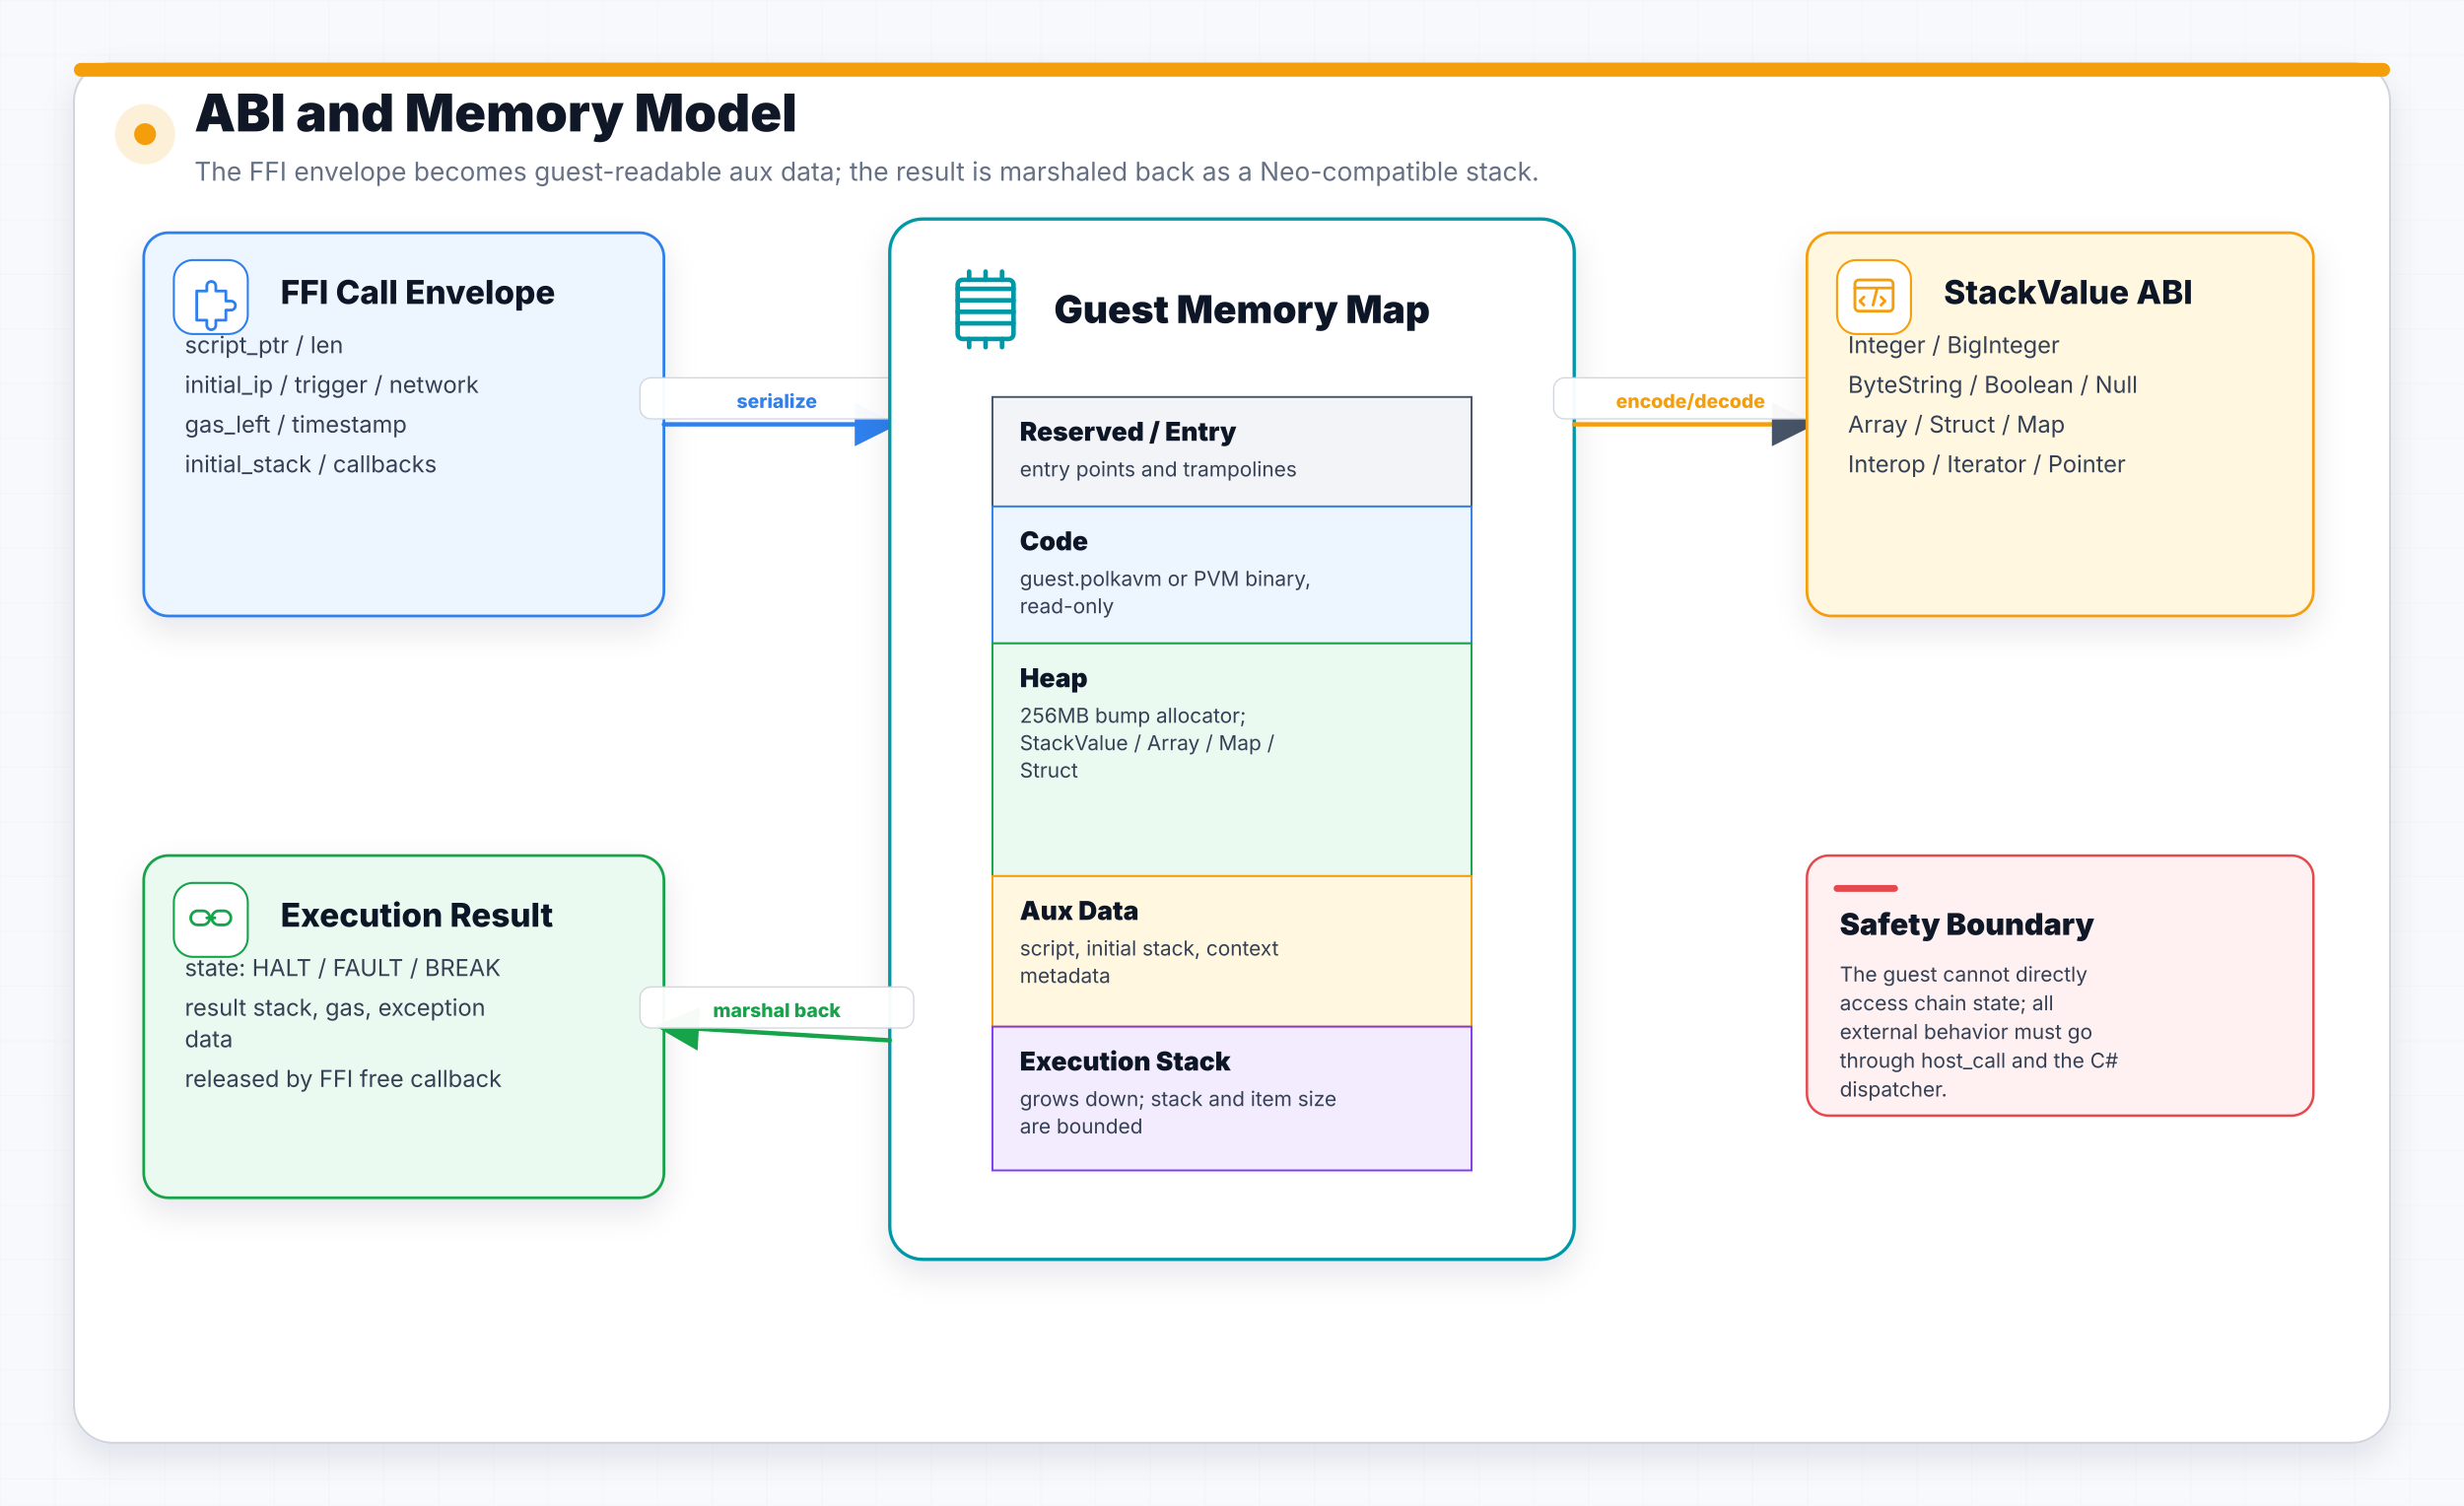
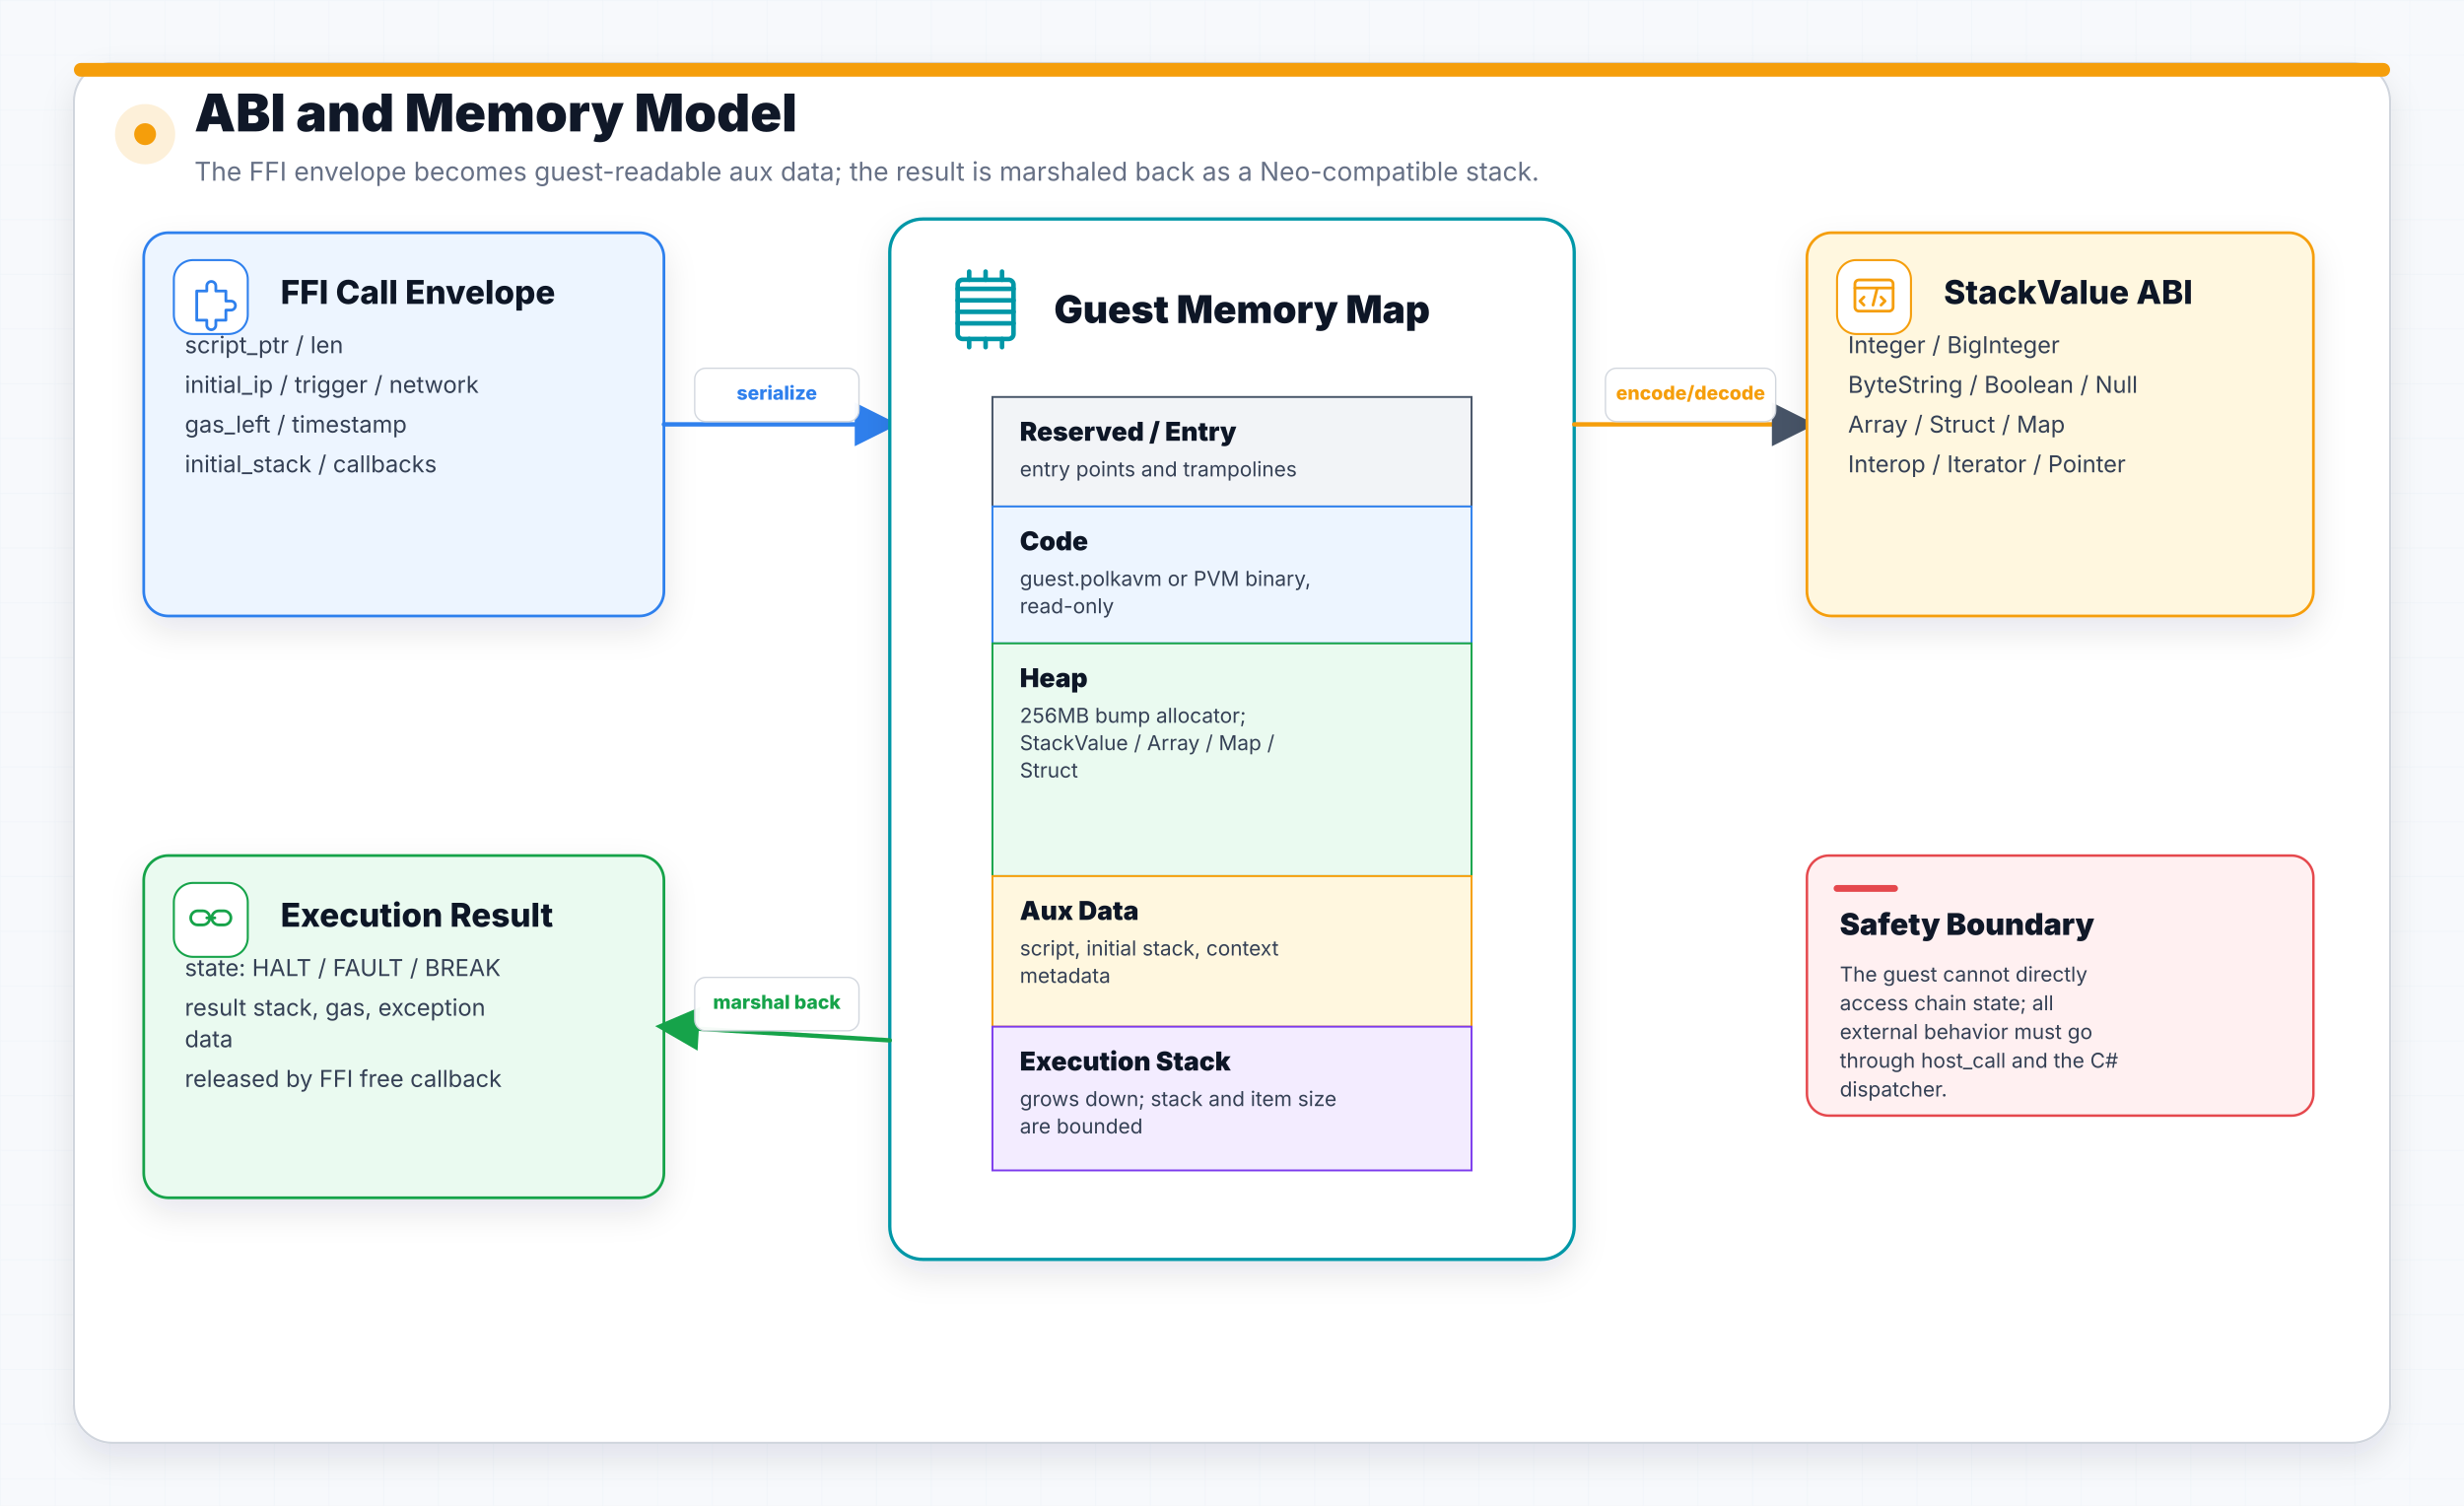
<svg xmlns="http://www.w3.org/2000/svg" width="1800" height="1100" viewBox="0 0 1800 1100" role="img" aria-label="ABI and Memory Model">
  <defs>
    <pattern id="grid" width="40" height="40" patternUnits="userSpaceOnUse">
      <path d="M 40 0 L 0 0 0 40" fill="none" stroke="#e6edf5" stroke-width="1" />
    </pattern>
    <marker id="arrow-slate" markerWidth="14" markerHeight="14" refX="10" refY="7" orient="auto" markerUnits="strokeWidth">
      <path d="M2,2 L12,7 L2,12 z" fill="#475467" />
    </marker>
    <marker id="arrow-green" markerWidth="14" markerHeight="14" refX="10" refY="7" orient="auto" markerUnits="strokeWidth">
      <path d="M2,2 L12,7 L2,12 z" fill="#16a34a" />
    </marker>
    <marker id="arrow-blue" markerWidth="14" markerHeight="14" refX="10" refY="7" orient="auto" markerUnits="strokeWidth">
      <path d="M2,2 L12,7 L2,12 z" fill="#2f80ed" />
    </marker>
    <marker id="arrow-red" markerWidth="14" markerHeight="14" refX="10" refY="7" orient="auto" markerUnits="strokeWidth">
      <path d="M2,2 L12,7 L2,12 z" fill="#e5484d" />
    </marker>
    <marker id="arrow-purple" markerWidth="14" markerHeight="14" refX="10" refY="7" orient="auto" markerUnits="strokeWidth">
      <path d="M2,2 L12,7 L2,12 z" fill="#7c3aed" />
    </marker>
    <filter id="soft-shadow" x="-10%" y="-10%" width="120%" height="130%">
      <feDropShadow dx="0" dy="10" stdDeviation="12" flood-color="#101828" flood-opacity="0.10" />
    </filter>
  </defs>
  <rect width="1800" height="1100" fill="#f7f9fc" />
  <rect width="1800" height="1100" fill="url(#grid)" opacity="0.42" />
  <rect x="54" y="46" width="1692" height="1008" rx="28" fill="#ffffff" stroke="#d0d5dd" stroke-width="1.5" filter="url(#soft-shadow)" />
  <rect x="54" y="46" width="1692" height="10" rx="5" fill="#f59e0b" />
  <circle cx="106" cy="98" r="22" fill="#f59e0b" opacity="0.16" />
  <circle cx="106" cy="98" r="8" fill="#f59e0b" />
  <text x="142" y="96" text-anchor="start" font-family="Inter, Noto Sans CJK SC, Microsoft YaHei, PingFang SC, Arial, sans-serif" font-size="38" font-weight="850" fill="#101828">ABI and Memory Model</text>
  <text x="142" y="132" text-anchor="start" font-family="Inter, Noto Sans CJK SC, Microsoft YaHei, PingFang SC, Arial, sans-serif" font-size="19" font-weight="400" fill="#667085">The FFI envelope becomes guest-readable aux data; the result is marshaled back as a Neo-compatible stack.</text>
  <g filter="url(#soft-shadow)">
    <rect x="105" y="170" width="380" height="280" rx="18" fill="#edf5ff" stroke="#2f80ed" stroke-width="2" />
    <rect x="127" y="190" width="54" height="54" rx="14" fill="#ffffff" stroke="#2f80ed" stroke-width="1.5" />
    <g fill="none" stroke="#2f80ed" stroke-width="2.04" stroke-linecap="round" stroke-linejoin="round">
      <path d="M 143.718 212.594 h 7.344 v -3.672 a 3.305 3.305 0 0 1 6.61 0 v 3.672 h 7.344 v 7.344 h 3.672 a 3.305 3.305 0 0 1 0 6.61 h -3.672 v 7.344 h -7.344 v 3.672 a 3.305 3.305 0 0 1 -6.61 0 v -3.672 h -7.344 z" />
    </g>
    <text x="205" y="222" text-anchor="start" font-family="Inter, Noto Sans CJK SC, Microsoft YaHei, PingFang SC, Arial, sans-serif" font-size="24" font-weight="800" fill="#101828">FFI Call Envelope</text>
    <text x="135" y="258" text-anchor="start" font-family="Inter, Noto Sans CJK SC, Microsoft YaHei, PingFang SC, Arial, sans-serif" font-size="17" font-weight="400" fill="#344054">script_ptr / len</text>
    <text x="135" y="287" text-anchor="start" font-family="Inter, Noto Sans CJK SC, Microsoft YaHei, PingFang SC, Arial, sans-serif" font-size="17" font-weight="400" fill="#344054">initial_ip / trigger / network</text>
    <text x="135" y="316" text-anchor="start" font-family="Inter, Noto Sans CJK SC, Microsoft YaHei, PingFang SC, Arial, sans-serif" font-size="17" font-weight="400" fill="#344054">gas_left / timestamp</text>
    <text x="135" y="345" text-anchor="start" font-family="Inter, Noto Sans CJK SC, Microsoft YaHei, PingFang SC, Arial, sans-serif" font-size="17" font-weight="400" fill="#344054">initial_stack / callbacks</text>
  </g>
  <g>
    <path d="M 485 310 L 650 310" fill="none" stroke="#2f80ed" stroke-width="3.2" stroke-linecap="round" marker-end="url(#arrow-blue)" />
    <g>
-       <rect x="467.5" y="276" width="200" height="30" rx="8" fill="#ffffff" stroke="#d0d5dd" opacity="0.96" />
-       <text x="567.5" y="298" text-anchor="middle" font-family="Inter, Noto Sans CJK SC, Microsoft YaHei, PingFang SC, Arial, sans-serif" font-size="14" font-weight="800" fill="#2f80ed">serialize</text>
+       <rect x="507.5" y="269" width="120" height="39" rx="8" fill="#ffffff" stroke="#d0d5dd" opacity="0.96" />
+       <text x="567.5" y="292" text-anchor="middle" font-family="Inter, Noto Sans CJK SC, Microsoft YaHei, PingFang SC, Arial, sans-serif" font-size="14" font-weight="800" fill="#2f80ed">serialize</text>
    </g>
  </g>
  <g filter="url(#soft-shadow)">
    <rect x="650" y="160" width="500" height="760" rx="24" fill="#fff" stroke="#0097a7" stroke-width="2.4" />
    <g fill="none" stroke="#0097a7" stroke-width="3.333" stroke-linecap="round" stroke-linejoin="round">
      <rect x="699.6" y="204.4" width="40.8" height="43.2" rx="3.6" />
      <path d="M 699.6 211 h 40.8" />
      <path d="M 699.6 219.4 h 40.8" />
      <path d="M 699.6 227.8 h 40.8" />
      <path d="M 699.6 236.2 h 40.8" />
      <path d="M 708 198.4 v 6 M 720 198.4 v 6 M 732 198.4 v 6 M 708 247.6 v 6 M 720 247.6 v 6 M 732 247.6 v 6" />
    </g>
    <text x="770" y="236" text-anchor="start" font-family="Inter, Noto Sans CJK SC, Microsoft YaHei, PingFang SC, Arial, sans-serif" font-size="28" font-weight="850" fill="#101828">Guest Memory Map</text>
    <g>
      <rect x="725" y="290" width="350" height="80" fill="#f2f4f7" stroke="#475467" stroke-width="1.4" />
      <text x="745" y="322" text-anchor="start" font-family="Inter, Noto Sans CJK SC, Microsoft YaHei, PingFang SC, Arial, sans-serif" font-size="19" font-weight="850" fill="#101828">Reserved / Entry</text>
      <text x="745" y="348" text-anchor="start" font-family="Inter, Noto Sans CJK SC, Microsoft YaHei, PingFang SC, Arial, sans-serif" font-size="15" font-weight="400" fill="#344054">entry points and trampolines</text>
    </g>
    <g>
      <rect x="725" y="370" width="350" height="100" fill="#edf5ff" stroke="#2f80ed" stroke-width="1.4" />
      <text x="745" y="402" text-anchor="start" font-family="Inter, Noto Sans CJK SC, Microsoft YaHei, PingFang SC, Arial, sans-serif" font-size="19" font-weight="850" fill="#101828">Code</text>
      <text x="745" y="428" text-anchor="start" font-family="Inter, Noto Sans CJK SC, Microsoft YaHei, PingFang SC, Arial, sans-serif" font-size="15" font-weight="400" fill="#344054">guest.polkavm or PVM binary,</text>
      <text x="745" y="448" text-anchor="start" font-family="Inter, Noto Sans CJK SC, Microsoft YaHei, PingFang SC, Arial, sans-serif" font-size="15" font-weight="400" fill="#344054">read-only</text>
    </g>
    <g>
      <rect x="725" y="470" width="350" height="170" fill="#eafaf0" stroke="#16a34a" stroke-width="1.4" />
      <text x="745" y="502" text-anchor="start" font-family="Inter, Noto Sans CJK SC, Microsoft YaHei, PingFang SC, Arial, sans-serif" font-size="19" font-weight="850" fill="#101828">Heap</text>
      <text x="745" y="528" text-anchor="start" font-family="Inter, Noto Sans CJK SC, Microsoft YaHei, PingFang SC, Arial, sans-serif" font-size="15" font-weight="400" fill="#344054">256MB bump allocator;</text>
      <text x="745" y="548" text-anchor="start" font-family="Inter, Noto Sans CJK SC, Microsoft YaHei, PingFang SC, Arial, sans-serif" font-size="15" font-weight="400" fill="#344054">StackValue / Array / Map /</text>
      <text x="745" y="568" text-anchor="start" font-family="Inter, Noto Sans CJK SC, Microsoft YaHei, PingFang SC, Arial, sans-serif" font-size="15" font-weight="400" fill="#344054">Struct</text>
    </g>
    <g>
      <rect x="725" y="640" width="350" height="110" fill="#fff7df" stroke="#f59e0b" stroke-width="1.4" />
      <text x="745" y="672" text-anchor="start" font-family="Inter, Noto Sans CJK SC, Microsoft YaHei, PingFang SC, Arial, sans-serif" font-size="19" font-weight="850" fill="#101828">Aux Data</text>
      <text x="745" y="698" text-anchor="start" font-family="Inter, Noto Sans CJK SC, Microsoft YaHei, PingFang SC, Arial, sans-serif" font-size="15" font-weight="400" fill="#344054">script, initial stack, context</text>
      <text x="745" y="718" text-anchor="start" font-family="Inter, Noto Sans CJK SC, Microsoft YaHei, PingFang SC, Arial, sans-serif" font-size="15" font-weight="400" fill="#344054">metadata</text>
    </g>
    <g>
      <rect x="725" y="750" width="350" height="105" fill="#f3ecff" stroke="#7c3aed" stroke-width="1.4" />
      <text x="745" y="782" text-anchor="start" font-family="Inter, Noto Sans CJK SC, Microsoft YaHei, PingFang SC, Arial, sans-serif" font-size="19" font-weight="850" fill="#101828">Execution Stack</text>
      <text x="745" y="808" text-anchor="start" font-family="Inter, Noto Sans CJK SC, Microsoft YaHei, PingFang SC, Arial, sans-serif" font-size="15" font-weight="400" fill="#344054">grows down; stack and item size</text>
      <text x="745" y="828" text-anchor="start" font-family="Inter, Noto Sans CJK SC, Microsoft YaHei, PingFang SC, Arial, sans-serif" font-size="15" font-weight="400" fill="#344054">are bounded</text>
    </g>
  </g>
  <g>
    <path d="M 1150 310 L 1320 310" fill="none" stroke="#f59e0b" stroke-width="3.2" stroke-linecap="round" marker-end="url(#arrow-slate)" />
    <g>
-       <rect x="1135" y="276" width="200" height="30" rx="8" fill="#ffffff" stroke="#d0d5dd" opacity="0.96" />
-       <text x="1235" y="298" text-anchor="middle" font-family="Inter, Noto Sans CJK SC, Microsoft YaHei, PingFang SC, Arial, sans-serif" font-size="14" font-weight="800" fill="#f59e0b">encode/decode</text>
+       <rect x="1172.816" y="269" width="124.368" height="39" rx="8" fill="#ffffff" stroke="#d0d5dd" opacity="0.96" />
+       <text x="1235" y="292" text-anchor="middle" font-family="Inter, Noto Sans CJK SC, Microsoft YaHei, PingFang SC, Arial, sans-serif" font-size="14" font-weight="800" fill="#f59e0b">encode/decode</text>
    </g>
  </g>
  <g filter="url(#soft-shadow)">
    <rect x="1320" y="170" width="370" height="280" rx="18" fill="#fff7df" stroke="#f59e0b" stroke-width="2" />
    <rect x="1342" y="190" width="54" height="54" rx="14" fill="#ffffff" stroke="#f59e0b" stroke-width="1.5" />
    <g fill="none" stroke="#f59e0b" stroke-width="2.04" stroke-linecap="round" stroke-linejoin="round">
      <rect x="1355.046" y="204.515" width="27.907" height="22.766" rx="2.938" />
      <path d="M 1355.046 210.39 h 27.907 M 1361.656 217 l -2.938 2.938 l 2.938 2.938 M 1368.266 222.875 l 2.938 -11.75 M 1374.141 217 l 2.938 2.938 l -2.938 2.938" />
    </g>
    <text x="1420" y="222" text-anchor="start" font-family="Inter, Noto Sans CJK SC, Microsoft YaHei, PingFang SC, Arial, sans-serif" font-size="24" font-weight="800" fill="#101828">StackValue ABI</text>
    <text x="1350" y="258" text-anchor="start" font-family="Inter, Noto Sans CJK SC, Microsoft YaHei, PingFang SC, Arial, sans-serif" font-size="17" font-weight="400" fill="#344054">Integer / BigInteger</text>
    <text x="1350" y="287" text-anchor="start" font-family="Inter, Noto Sans CJK SC, Microsoft YaHei, PingFang SC, Arial, sans-serif" font-size="17" font-weight="400" fill="#344054">ByteString / Boolean / Null</text>
    <text x="1350" y="316" text-anchor="start" font-family="Inter, Noto Sans CJK SC, Microsoft YaHei, PingFang SC, Arial, sans-serif" font-size="17" font-weight="400" fill="#344054">Array / Struct / Map</text>
    <text x="1350" y="345" text-anchor="start" font-family="Inter, Noto Sans CJK SC, Microsoft YaHei, PingFang SC, Arial, sans-serif" font-size="17" font-weight="400" fill="#344054">Interop / Iterator / Pointer</text>
  </g>
  <g filter="url(#soft-shadow)">
    <rect x="105" y="625" width="380" height="250" rx="18" fill="#eafaf0" stroke="#16a34a" stroke-width="2" />
    <rect x="127" y="645" width="54" height="54" rx="14" fill="#ffffff" stroke="#16a34a" stroke-width="1.5" />
    <g fill="none" stroke="#16a34a" stroke-width="2.04" stroke-linecap="round" stroke-linejoin="round">
      <rect x="139.312" y="665.39" width="13.954" height="10.282" rx="5.141" />
      <rect x="154.734" y="665.39" width="13.954" height="10.282" rx="5.141" />
      <path d="M 151.062 670.531 L 156.938 670.531" />
    </g>
    <text x="205" y="677" text-anchor="start" font-family="Inter, Noto Sans CJK SC, Microsoft YaHei, PingFang SC, Arial, sans-serif" font-size="24" font-weight="800" fill="#101828">Execution Result</text>
    <text x="135" y="713" text-anchor="start" font-family="Inter, Noto Sans CJK SC, Microsoft YaHei, PingFang SC, Arial, sans-serif" font-size="17" font-weight="400" fill="#344054">state: HALT / FAULT / BREAK</text>
    <text x="135" y="742" text-anchor="start" font-family="Inter, Noto Sans CJK SC, Microsoft YaHei, PingFang SC, Arial, sans-serif" font-size="17" font-weight="400" fill="#344054">result stack, gas, exception</text>
    <text x="135" y="765" text-anchor="start" font-family="Inter, Noto Sans CJK SC, Microsoft YaHei, PingFang SC, Arial, sans-serif" font-size="17" font-weight="400" fill="#344054">data</text>
    <text x="135" y="794" text-anchor="start" font-family="Inter, Noto Sans CJK SC, Microsoft YaHei, PingFang SC, Arial, sans-serif" font-size="17" font-weight="400" fill="#344054">released by FFI free callback</text>
  </g>
  <g>
    <path d="M 650 760 L 485 750" fill="none" stroke="#16a34a" stroke-width="3.2" stroke-linecap="round" marker-end="url(#arrow-green)" />
    <g>
-       <rect x="467.5" y="721" width="200" height="30" rx="8" fill="#ffffff" stroke="#d0d5dd" opacity="0.96" />
-       <text x="567.5" y="743" text-anchor="middle" font-family="Inter, Noto Sans CJK SC, Microsoft YaHei, PingFang SC, Arial, sans-serif" font-size="14" font-weight="800" fill="#16a34a">marshal back</text>
+       <rect x="507.5" y="714" width="120" height="39" rx="8" fill="#ffffff" stroke="#d0d5dd" opacity="0.96" />
+       <text x="567.5" y="737" text-anchor="middle" font-family="Inter, Noto Sans CJK SC, Microsoft YaHei, PingFang SC, Arial, sans-serif" font-size="14" font-weight="800" fill="#16a34a">marshal back</text>
    </g>
  </g>
  <g>
    <rect x="1320" y="625" width="370" height="190" rx="16" fill="#fff0f1" stroke="#e5484d" stroke-width="1.8" />
    <path d="M 1342 649 h 42" stroke="#e5484d" stroke-width="5" stroke-linecap="round" />
    <text x="1344" y="683" text-anchor="start" font-family="Inter, Noto Sans CJK SC, Microsoft YaHei, PingFang SC, Arial, sans-serif" font-size="22" font-weight="850" fill="#101828">Safety Boundary</text>
    <text x="1344" y="717" text-anchor="start" font-family="Inter, Noto Sans CJK SC, Microsoft YaHei, PingFang SC, Arial, sans-serif" font-size="15" font-weight="400" fill="#344054">The guest cannot directly</text>
    <text x="1344" y="738" text-anchor="start" font-family="Inter, Noto Sans CJK SC, Microsoft YaHei, PingFang SC, Arial, sans-serif" font-size="15" font-weight="400" fill="#344054">access chain state; all</text>
    <text x="1344" y="759" text-anchor="start" font-family="Inter, Noto Sans CJK SC, Microsoft YaHei, PingFang SC, Arial, sans-serif" font-size="15" font-weight="400" fill="#344054">external behavior must go</text>
    <text x="1344" y="780" text-anchor="start" font-family="Inter, Noto Sans CJK SC, Microsoft YaHei, PingFang SC, Arial, sans-serif" font-size="15" font-weight="400" fill="#344054">through host_call and the C#</text>
    <text x="1344" y="801" text-anchor="start" font-family="Inter, Noto Sans CJK SC, Microsoft YaHei, PingFang SC, Arial, sans-serif" font-size="15" font-weight="400" fill="#344054">dispatcher.</text>
  </g>
</svg>
